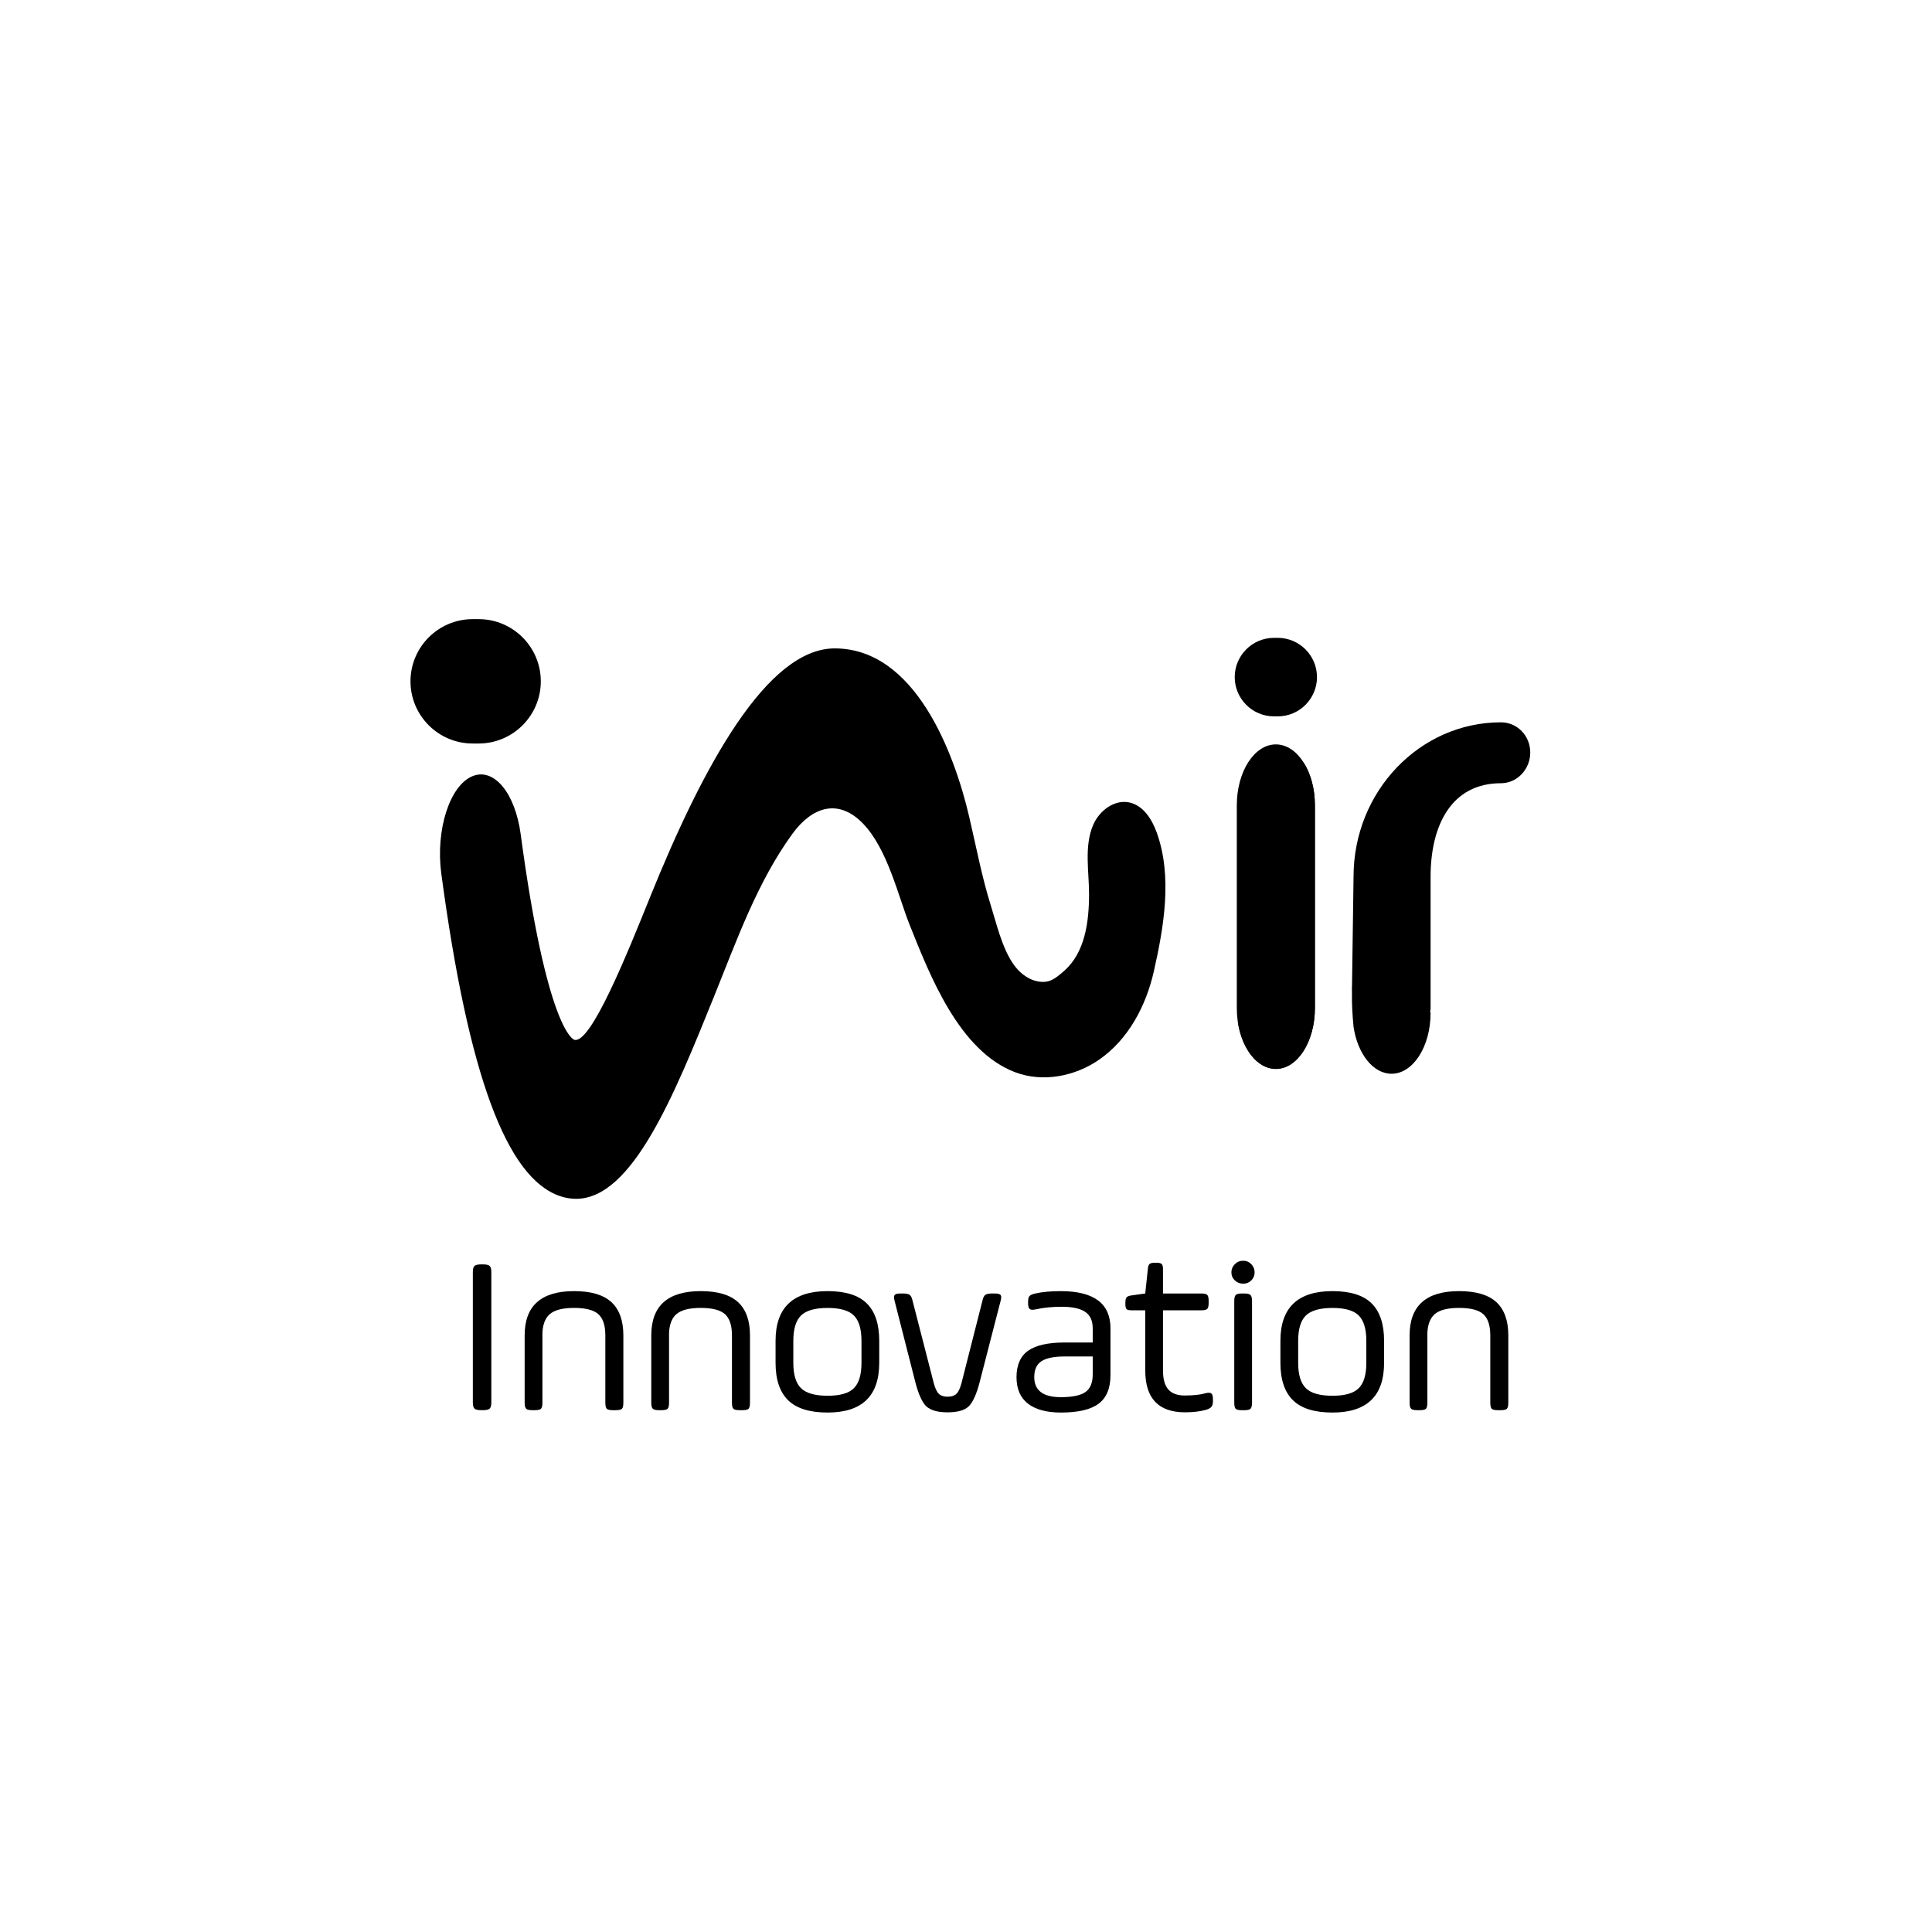
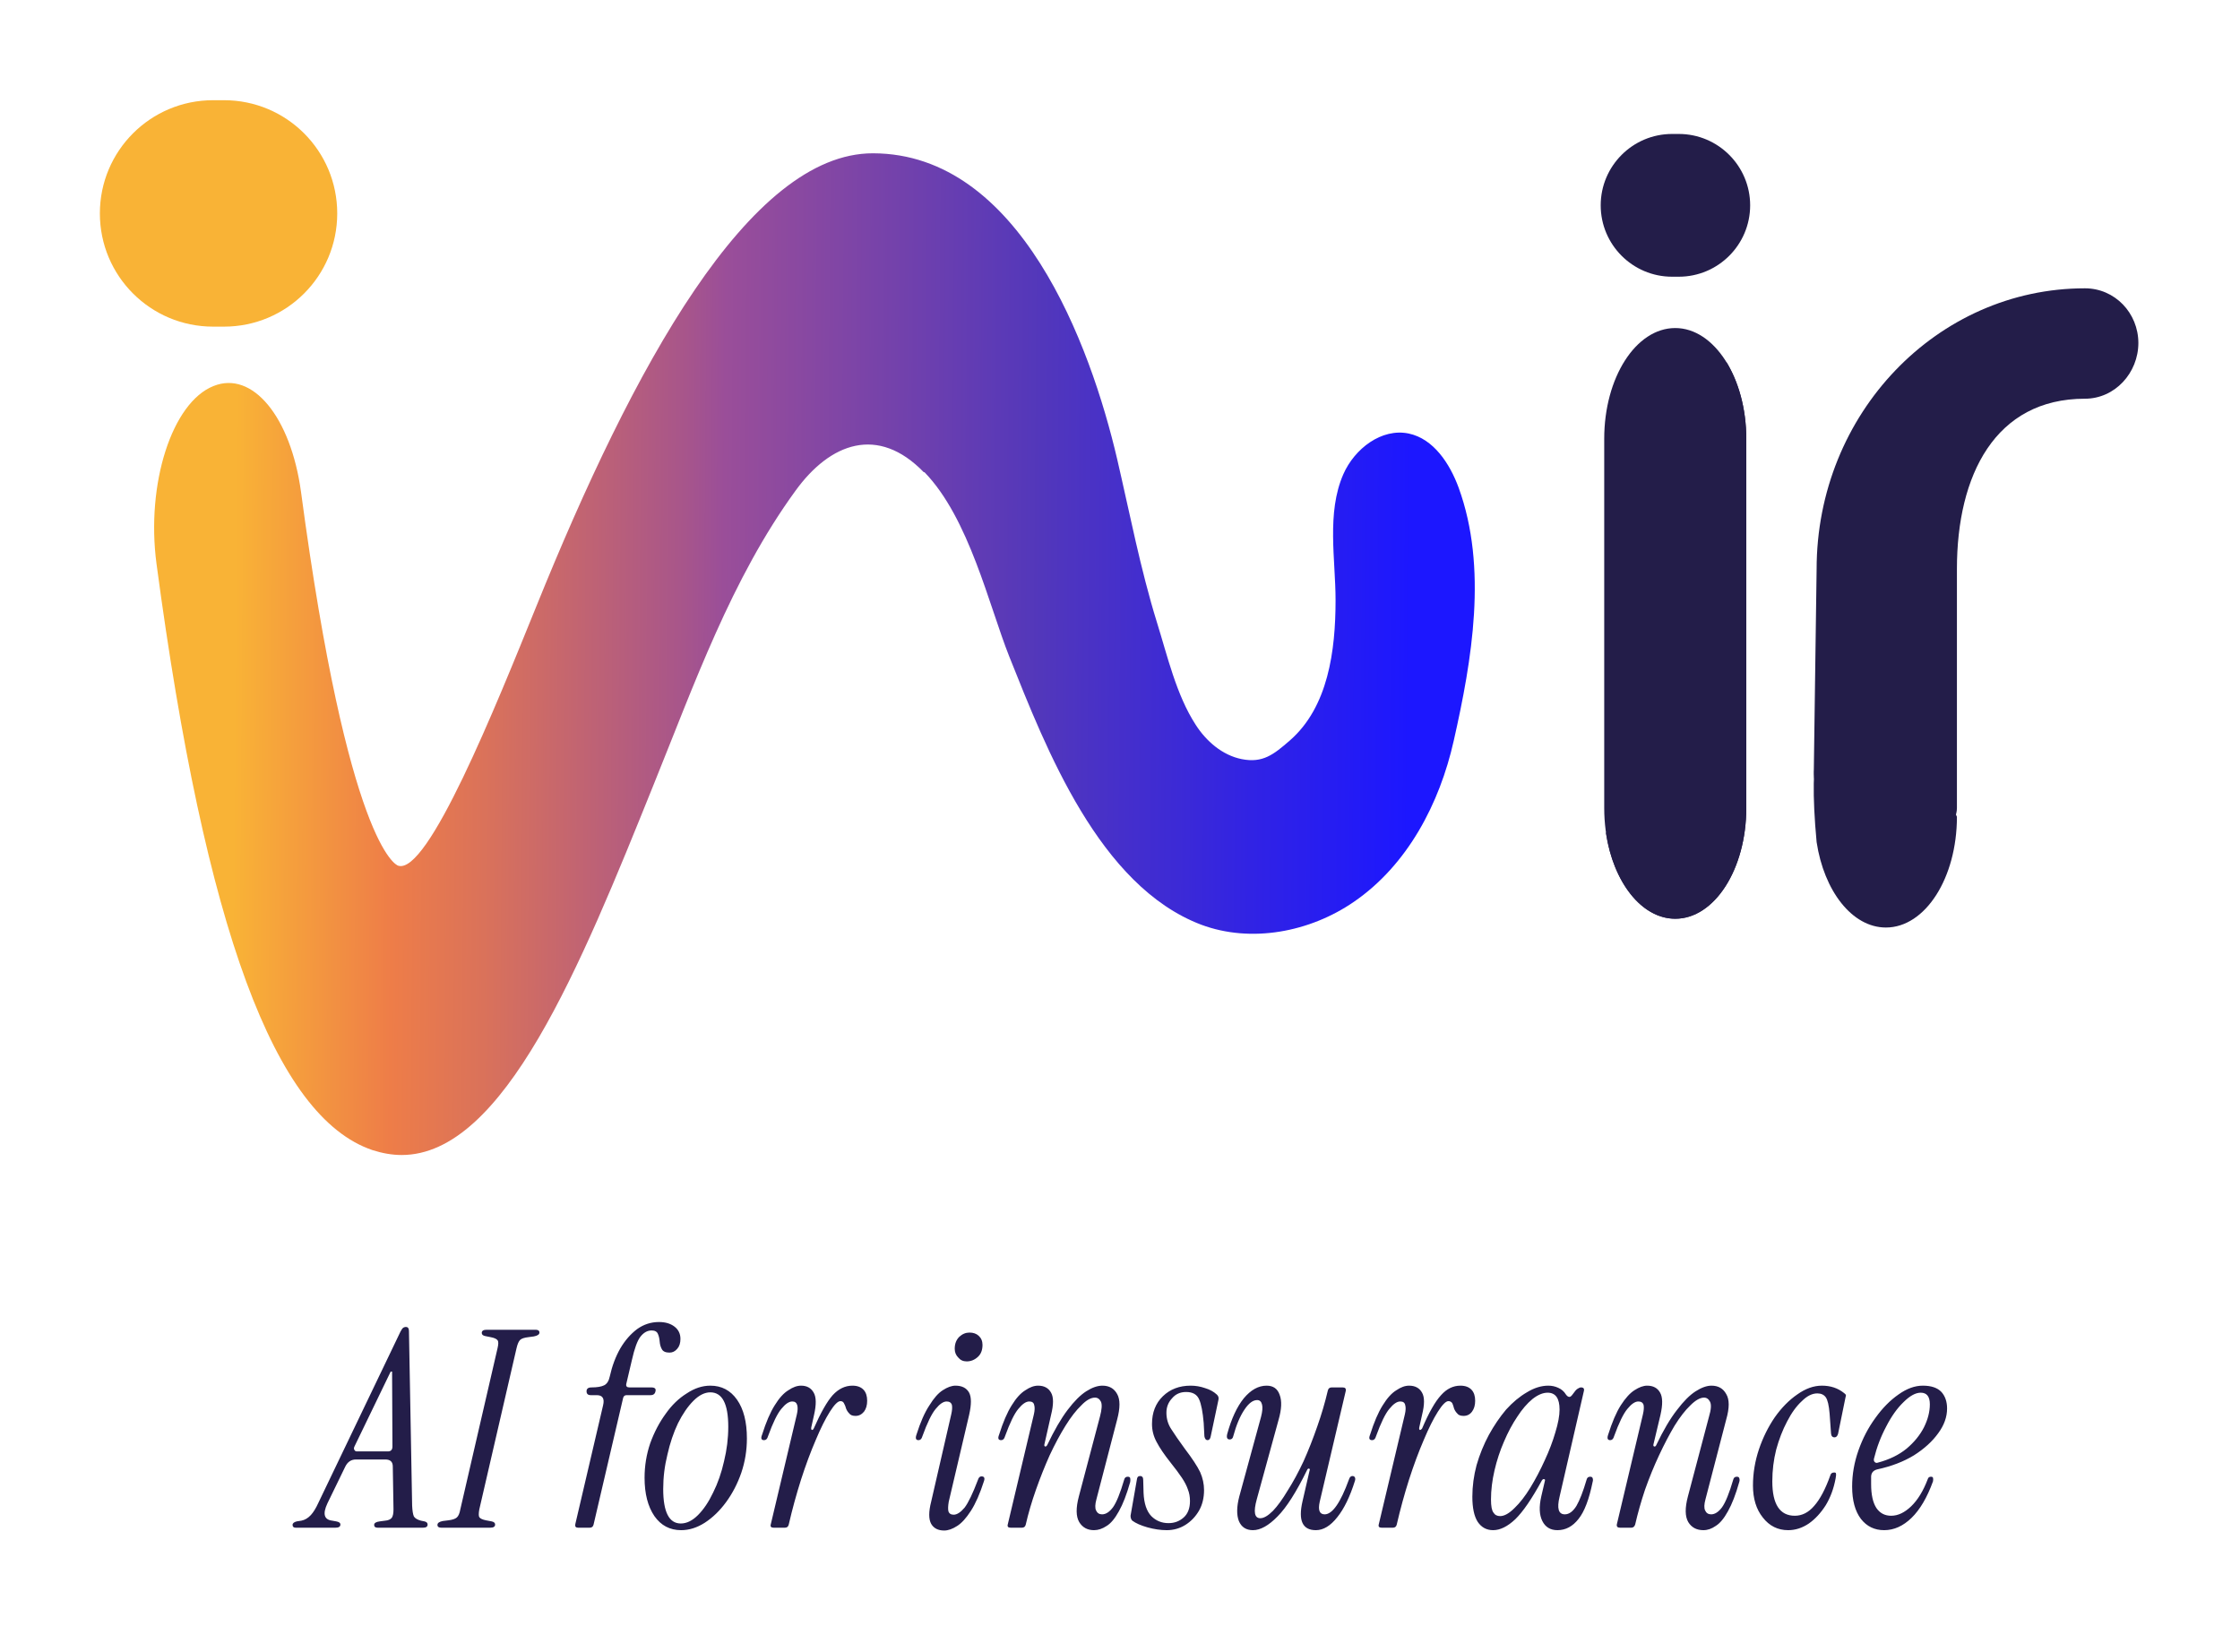
- <svg xmlns="http://www.w3.org/2000/svg" id="Camada_1" data-name="Camada 1" viewBox="0 0 1000 1000">
+ <svg xmlns="http://www.w3.org/2000/svg" role="img" aria-labelledby="wl-t" viewBox="184 292 637 469.6">
  <defs>
-     <linearGradient id="Gradiente_sem_nome_22" data-name="Gradiente sem nome 22" x1="622.65" y1="480" x2="247.04" y2="477.17" gradientUnits="userSpaceOnUse">
+     <style>
+       .cls-1 {
+         fill: url(#wl-22);
+       }
+ 
+       .cls-2 {
+         fill: url(#wl-4);
+       }
+ 
+       .cls-3 {
+         fill: #231d49;
+       }
+     </style>
+     <linearGradient id="wl-22" x1="622.6" y1="480" x2="247" y2="477.2" gradientUnits="userSpaceOnUse">
      <stop offset=".1" stop-color="#1c17ff" />
      <stop offset=".22" stop-color="#3123e4" />
      <stop offset=".38" stop-color="#5237bb" />
      <stop offset=".62" stop-color="#9a4e99" />
      <stop offset=".65" stop-color="#a7558b" />
      <stop offset=".8" stop-color="#da725a" />
      <stop offset=".87" stop-color="#ee7d48" />
      <stop offset=".99" stop-color="#f9b336" />
    </linearGradient>
-     <linearGradient id="Gradiente_sem_nome_4" data-name="Gradiente sem nome 4" x1="-115.43" y1="352.65" x2="-47.97" y2="352.65" gradientUnits="userSpaceOnUse">
-       <stop offset="0" stop-color="#ffffff" />
-       <stop offset=".13" stop-color="#27ace3" />
+     <linearGradient id="wl-4" x1="-115.4" y1="352.6" x2="-48" y2="352.6" gradientUnits="userSpaceOnUse">
+       <stop offset="0" stop-color="#231d49" />
+       <stop offset="0" stop-color="#232855" />
+       <stop offset=".02" stop-color="#244b7a" />
+       <stop offset=".04" stop-color="#25699b" />
+       <stop offset=".06" stop-color="#2581b5" />
+       <stop offset=".08" stop-color="#2694c9" />
+       <stop offset=".1" stop-color="#26a1d8" />
+       <stop offset=".13" stop-color="#26a9e0" />
+       <stop offset=".18" stop-color="#27ace3" />
      <stop offset=".51" stop-color="#714895" />
+       <stop offset=".64" stop-color="#a44f98" />
+       <stop offset=".71" stop-color="#a44f98" />
      <stop offset=".82" stop-color="#ee7d48" />
      <stop offset=".99" stop-color="#f9b336" />
    </linearGradient>
  </defs>
-   <path class="cls-1" d="M446.71,426.28c-13.01-13.41-26.58-8.4-36.55,5.29-18.16,24.96-28.82,55.1-40.29,83.51-20.95,51.9-42.57,105.43-71.73,105.43-2.69,0-5.45-.45-8.28-1.41-27.69-9.38-47.45-62.71-61.44-166.85-3.05-22.7,4.36-45.76,16.22-50.54,11.11-4.47,22.02,8.82,24.87,30.1,13.42,100.29,27.02,106.12,27.65,106.34,8.45,2.94,27.71-45.06,39.26-73.68,27.46-68.04,60.64-128.98,95.76-128.86,41.67.15,61.79,54.36,69.44,87.02,3.63,15.5,6.56,31.2,11.33,46.41,3.01,9.61,5.47,20.56,10.97,29.11,3.04,4.72,7.62,8.72,13.13,9.79,6,1.17,9.06-1.33,13.67-5.34,10.9-9.48,12.98-25.48,12.97-39.93,0-11.64-2.62-24.75,2.17-35.77,3.16-7.27,10.9-13.2,18.65-11.56,7.13,1.5,11.66,8.55,14.15,15.4,8.28,22.8,3.77,48.98-1.42,71.97-4.02,17.8-13.1,35.26-28.41,45.83-12.52,8.64-29.16,11.84-43.39,6.45-28.98-10.97-44.12-50.05-54.63-76.34-5.83-14.59-11.41-39.27-24.12-52.37Z" />
-   <path class="cls-3" d="M720.86,480.69c-5.35,30.47-25.4-4.08-20.27,50.81,2.09,13.91,10.1,24.27,19.67,24.27h0c11.16,0,20.21-14.1,20.21-31.49" />
+   <path class="cls-1" d="M446.7,426.3c-13-13.4-26.6-8.4-36.5,5.3-18.2,25-28.8,55.1-40.3,83.5-20.9,51.9-42.6,105.4-71.7,105.4-2.7,0-5.5-0.5-8.3-1.4-27.7-9.4-47.5-62.7-61.4-166.8-3-22.7,4.4-45.8,16.2-50.5,11.1-4.5,22,8.8,24.9,30.1,13.4,100.3,27,106.1,27.6,106.3,8.4,2.9,27.7-45.1,39.3-73.7,27.5-68,60.6-129,95.8-128.9,41.70.1,61.8,54.4,69.4,87,3.6,15.5,6.6,31.2,11.3,46.4,3,9.6,5.5,20.6,11,29.1,3,4.7,7.6,8.7,13.1,9.8,6,1.2,9.1-1.3,13.7-5.3,10.9-9.5,13-25.5,13-39.9,0-11.6-2.6-24.8,2.2-35.8,3.2-7.3,10.9-13.2,18.6-11.6,7.1,1.5,11.7,8.6,14.2,15.4,8.3,22.8,3.8,49-1.4,72-4,17.8-13.1,35.3-28.4,45.8-12.5,8.6-29.2,11.8-43.4,6.5-29-11-44.1-50-54.6-76.3-5.8-14.6-11.4-39.3-24.1-52.4Z" />
+   <path class="cls-3" d="M720.9,480.7c-5.3,30.5-25.4-4.1-20.3,50.8,2.1,13.9,10.1,24.3,19.7,24.3h0c11.2,0,20.2-14.1,20.2-31.5" />
  <g>
-     <path class="cls-3" d="M660.38,385.3c-11.16,0-20.21,14.1-20.21,31.5v104.98c0,17.39,9.05,31.49,20.21,31.49s20.21-14.1,20.21-31.49v-104.98c0-17.39-9.05-31.5-20.21-31.5Z" />
-     <path class="cls-3" d="M640.71,529c2.09,13.91,10.1,24.27,19.67,24.27h0c11.16,0,20.21-14.1,20.21-31.49v-104.98c0-8.49-2.16-16.19-5.67-21.86.81,17.99-.37,36.22-3.42,53.62-5.35,30.47-16.32,58.3-30.79,80.44Z" />
+     <path class="cls-3" d="M660.4,385.3c-11.2,0-20.2,14.1-20.2,31.5v105c0,17.4,9.1,31.5,20.2,31.5s20.2-14.1,20.2-31.5v-105c0-17.4-9.1-31.5-20.2-31.5Z" />
+     <path class="cls-3" d="M640.7,529c2.1,13.9,10.1,24.3,19.7,24.3h0c11.2,0,20.2-14.1,20.2-31.5v-105c0-8.5-2.2-16.2-5.7-21.90.8,18-0.4,36.2-3.4,53.6-5.3,30.5-16.3,58.3-30.8,80.4Z" />
  </g>
-   <path class="cls-3" d="M792.06,389.48c0,8.6-6.69,15.92-15.19,15.92-25.53,0-36.4,21.66-36.4,48.41v67.97c0,8.6-16.47,11.97-24.68,11.97s-16-13.82-16-22.42l.8-57.52c0-44.27,34.34-79.94,76.28-79.94,8.51,0,15.19,7.01,15.19,15.61Z" />
-   <path class="cls-3" d="M661.35,330.15h-1.94c-11.21,0-20.32,9.12-20.32,20.32s9.12,20.32,20.32,20.32h1.94c11.21,0,20.32-9.12,20.32-20.32s-9.12-20.32-20.32-20.32Z" />
-   <g>
-     <path class="cls-3" d="M244.74,725.96v-67.57c0-1.55.29-2.59.86-3.13.57-.54,1.67-.81,3.31-.81h1.23c1.63,0,2.74.27,3.31.81.57.54.86,1.59.86,3.13v67.57c0,1.55-.29,2.59-.86,3.13s-1.67.81-3.31.81h-1.23c-1.63,0-2.74-.27-3.31-.81-.57-.54-.86-1.59-.86-3.13Z" />
-     <path class="cls-3" d="M280.76,691.19v34.79c0,1.63-.24,2.7-.74,3.19s-1.55.74-3.19.74h-1.35c-1.55,0-2.59-.24-3.12-.74-.53-.49-.8-1.55-.8-3.19v-34.79c0-15.27,8.53-22.91,25.6-22.91,8.74,0,15.17,1.9,19.3,5.7,4.12,3.8,6.19,9.54,6.19,17.21v34.79c0,1.63-.24,2.7-.74,3.19-.49.49-1.55.74-3.19.74h-1.47c-1.63,0-2.7-.24-3.19-.74s-.74-1.55-.74-3.19v-34.79c0-5.15-1.2-8.8-3.61-10.97-2.41-2.16-6.6-3.25-12.56-3.25s-10.19,1.1-12.68,3.31c-2.49,2.21-3.74,5.84-3.74,10.9Z" />
-     <path class="cls-3" d="M346.3,691.19v34.79c0,1.63-.25,2.7-.74,3.19s-1.55.74-3.19.74h-1.35c-1.55,0-2.59-.24-3.12-.74-.53-.49-.8-1.55-.8-3.19v-34.79c0-15.27,8.53-22.91,25.6-22.91,8.74,0,15.17,1.9,19.3,5.7,4.12,3.8,6.19,9.54,6.19,17.21v34.79c0,1.63-.24,2.7-.74,3.19-.49.49-1.55.74-3.19.74h-1.47c-1.63,0-2.7-.24-3.19-.74s-.74-1.55-.74-3.19v-34.79c0-5.15-1.21-8.8-3.61-10.97-2.41-2.16-6.6-3.25-12.56-3.25s-10.19,1.1-12.68,3.31c-2.49,2.21-3.74,5.84-3.74,10.9Z" />
-     <path class="cls-3" d="M428.38,731.13c-9.31,0-16.13-2.12-20.46-6.37-4.33-4.25-6.49-10.7-6.49-19.36v-11.39c0-17.15,8.98-25.73,26.95-25.73,9.23,0,15.99,2.13,20.28,6.37,4.29,4.25,6.43,10.7,6.43,19.36v11.39c0,17.15-8.9,25.73-26.71,25.73ZM445.9,705.41v-11.39c0-6.13-1.31-10.49-3.92-13.11-2.61-2.61-7.15-3.92-13.6-3.92s-11.13,1.31-13.78,3.92c-2.65,2.61-3.98,6.98-3.98,13.11v11.39c0,6.13,1.33,10.5,3.98,13.11,2.65,2.61,7.25,3.92,13.78,3.92s10.98-1.31,13.6-3.92c2.61-2.61,3.92-6.98,3.92-13.11Z" />
-     <path class="cls-3" d="M472.36,673.31l11.03,42.88c.73,2.61,1.61,4.39,2.63,5.33,1.02.94,2.51,1.41,4.47,1.41s3.45-.47,4.47-1.41c1.02-.94,1.9-2.71,2.63-5.33l10.9-42.88c.33-1.55.82-2.57,1.47-3.06.65-.49,1.8-.74,3.43-.74h1.59c1.55,0,2.53.27,2.94.8.41.53.41,1.53,0,3l-10.9,42.27c-1.55,5.96-3.39,10.05-5.51,12.25-2.12,2.12-5.8,3.19-11.03,3.19s-8.78-1.06-11.15-3.19c-2.13-2.21-3.96-6.29-5.51-12.25l-10.78-42.27c-.41-1.47-.41-2.47,0-3,.41-.53,1.39-.8,2.94-.8h1.47c1.63,0,2.77.25,3.43.74.65.49,1.14,1.51,1.47,3.06Z" />
-     <path class="cls-3" d="M574.78,687.52v24.26c0,6.78-2.04,11.7-6.13,14.76-4.08,3.06-10.58,4.59-19.48,4.59-7.43,0-13.13-1.53-17.09-4.59-3.96-3.06-5.94-7.66-5.94-13.78s2.02-10.84,6.06-13.66c4.04-2.82,10.35-4.23,18.93-4.23h14.46v-7.35c0-3.92-1.31-6.76-3.92-8.51-2.61-1.76-6.66-2.63-12.13-2.63-4.98,0-9.48.45-13.48,1.35-1.47.33-2.49.27-3.06-.18-.57-.45-.86-1.41-.86-2.88v-.98c0-1.39.25-2.35.74-2.88.49-.53,1.47-.96,2.94-1.29,3.59-.82,8-1.23,13.23-1.23,17.15,0,25.73,6.41,25.73,19.23ZM565.59,711.41v-9.31h-14.33c-5.64,0-9.7.82-12.19,2.45-2.49,1.63-3.74,4.37-3.74,8.21,0,6.94,4.57,10.41,13.72,10.41,5.96,0,10.21-.88,12.74-2.63,2.53-1.76,3.8-4.8,3.8-9.13Z" />
-     <path class="cls-3" d="M582.49,674.9v-.61c0-1.39.22-2.33.67-2.82.45-.49,1.33-.82,2.63-.98l6.98-.98,1.35-12.62c.08-1.31.37-2.18.86-2.63.49-.45,1.43-.67,2.82-.67h.86c1.3,0,2.18.23,2.63.67.45.45.67,1.33.67,2.63v12.62h19.85c1.55,0,2.57.25,3.06.74.49.49.73,1.51.73,3.06v1.1c0,1.55-.24,2.57-.73,3.06-.49.49-1.51.74-3.06.74h-19.85v31.12c0,4.49.92,7.78,2.76,9.86,1.84,2.08,4.67,3.12,8.52,3.12,4.57,0,8.21-.41,10.9-1.22,1.39-.33,2.35-.26,2.88.18.53.45.8,1.45.8,3v1.1c0,1.22-.27,2.16-.8,2.82-.53.65-1.53,1.18-3,1.59-3.02.82-6.58,1.23-10.66,1.23-13.72,0-20.58-7.23-20.58-21.68v-31.12h-6.98c-1.39,0-2.29-.2-2.7-.61-.41-.41-.61-1.31-.61-2.7Z" />
-     <path class="cls-3" d="M643.5,652.55c1.63,0,3.02.59,4.17,1.78,1.14,1.19,1.72,2.59,1.72,4.23s-.57,3.02-1.72,4.17c-1.14,1.14-2.53,1.71-4.17,1.71-1.71,0-3.17-.57-4.35-1.71-1.19-1.14-1.78-2.53-1.78-4.17s.59-3.04,1.78-4.23c1.18-1.18,2.63-1.78,4.35-1.78ZM638.85,725.99v-52.56c0-1.55.24-2.59.74-3.12.49-.53,1.55-.8,3.19-.8h1.35c1.55,0,2.59.27,3.12.8.53.53.8,1.57.8,3.12v52.56c0,1.63-.27,2.7-.8,3.19-.53.49-1.57.74-3.12.74h-1.35c-1.63,0-2.7-.24-3.19-.74-.49-.49-.74-1.55-.74-3.19Z" />
-     <path class="cls-3" d="M689.69,731.13c-9.31,0-16.13-2.12-20.46-6.37-4.33-4.25-6.49-10.7-6.49-19.36v-11.39c0-17.15,8.98-25.73,26.95-25.73,9.23,0,15.99,2.13,20.28,6.37,4.29,4.25,6.43,10.7,6.43,19.36v11.39c0,17.15-8.9,25.73-26.71,25.73ZM707.21,705.41v-11.39c0-6.13-1.31-10.49-3.92-13.11-2.61-2.61-7.15-3.92-13.6-3.92s-11.13,1.31-13.78,3.92c-2.65,2.61-3.98,6.98-3.98,13.11v11.39c0,6.13,1.33,10.5,3.98,13.11,2.65,2.61,7.25,3.92,13.78,3.92s10.98-1.31,13.6-3.92c2.61-2.61,3.92-6.98,3.92-13.11Z" />
-     <path class="cls-3" d="M738.81,691.19v34.79c0,1.63-.25,2.7-.74,3.19s-1.55.74-3.19.74h-1.35c-1.55,0-2.59-.24-3.12-.74-.53-.49-.8-1.55-.8-3.19v-34.79c0-15.27,8.53-22.91,25.6-22.91,8.74,0,15.17,1.9,19.3,5.7,4.12,3.8,6.19,9.54,6.19,17.21v34.79c0,1.63-.24,2.7-.74,3.19-.49.49-1.55.74-3.19.74h-1.47c-1.63,0-2.7-.24-3.19-.74s-.74-1.55-.74-3.19v-34.79c0-5.15-1.21-8.8-3.61-10.97-2.41-2.16-6.6-3.25-12.56-3.25s-10.19,1.1-12.68,3.31c-2.49,2.21-3.74,5.84-3.74,10.9Z" />
-   </g>
-   <path class="cls-2" d="M247.73,320.46h-3.07c-17.75,0-32.19,14.44-32.19,32.19s14.44,32.19,32.19,32.19h3.07c17.75,0,32.19-14.44,32.19-32.19s-14.44-32.19-32.19-32.19Z" />
+   <path class="cls-3" d="M792.1,389.5c0,8.6-6.7,15.9-15.2,15.9-25.5,0-36.4,21.7-36.4,48.4v68c0,8.6-16.5,12-24.7,12s-16-13.8-16-22.4l0.8-57.5c0-44.3,34.3-79.9,76.3-79.9,8.5,0,15.2,7,15.2,15.6Z" />
+   <path class="cls-3" d="M661.4,330.1h-1.9c-11.2,0-20.3,9.1-20.3,20.3s9.1,20.3,20.3,20.3h1.9c11.2,0,20.3-9.1,20.3-20.3s-9.1-20.3-20.3-20.3Z" />
+   <path class="cls-2" d="M247.7,320.5h-3.1c-17.8,0-32.2,14.4-32.2,32.2s14.4,32.2,32.2,32.2h3.1c17.8,0,32.2-14.4,32.2-32.2s-14.4-32.2-32.2-32.2Z" />
+   <path fill="#231d49" d="M268.1 726.5Q267.2 726.5 267.2 725.7Q267.2 725 268.4 724.7L269.7 724.5Q271.2 724.2 272.4 722.9Q273.5 721.7 274.5 719.5L297.9 670.7Q298.3 669.9 298.7 669.6Q299.1 669.4 299.4 669.4Q299.8 669.4 300 669.6Q300.3 669.9 300.3 670.7L301.2 720.2Q301.3 722.4 301.7 723.3Q302.2 724.1 303.7 724.5L304.7 724.7Q305.6 724.9 305.6 725.6Q305.6 726.5 304.3 726.5H291.4Q290.4 726.5 290.4 725.7Q290.4 724.9 292 724.7L293.5 724.5Q294.8 724.4 295.4 723.7Q295.9 723 295.9 721.3L295.7 709.1Q295.7 707.1 293.6 707.1H285.2Q283.2 707.1 282.2 709.1L277.1 719.6Q275 724.1 278.5 724.5L279.6 724.7Q280.8 724.9 280.8 725.6Q280.8 726.5 279.4 726.5ZM285.5 704.8H294.3Q295.6 704.8 295.6 703.4L295.5 682.1H295.1L284.8 703.4Q284.5 704 284.8 704.4Q285 704.8 285.5 704.8ZM309.5 726.5Q308.4 726.5 308.4 725.7Q308.4 724.9 309.9 724.6L311.5 724.4Q313.2 724.2 313.9 723.6Q314.6 723 314.9 721.3L325.5 675.4Q325.9 673.7 325.5 673.2Q325.1 672.6 323.5 672.3L322 672Q321 671.8 321 671.1Q321 670.2 322.4 670.2H336.3Q337.4 670.2 337.4 671Q337.4 671.8 335.8 672.1L334.3 672.3Q332.5 672.5 331.9 673.1Q331.3 673.7 330.9 675.4L320.3 721.3Q320 723 320.3 723.5Q320.7 724.1 322.2 724.4L323.8 724.7Q324.8 724.9 324.8 725.6Q324.8 726.5 323.4 726.5ZM348.4 726.5Q347.4 726.5 347.6 725.5L355.5 691.7Q356.2 688.8 353.7 688.8H352Q350.8 688.8 350.8 687.7Q350.8 686.6 352.2 686.6Q354.6 686.6 355.8 686Q357 685.4 357.4 683.5Q358.4 679 360.4 675.5Q362.4 672.1 365.2 670Q368 668 371.4 668Q374.1 668 375.8 669.3Q377.5 670.6 377.5 672.8Q377.5 674.6 376.6 675.6Q375.7 676.7 374.4 676.7Q372.7 676.7 372.2 675.7Q371.7 674.8 371.6 673.6Q371.5 672.3 371.1 671.4Q370.7 670.4 369.3 670.4Q367.5 670.4 366.1 672.2Q364.8 673.9 363.7 678.8L362.1 685.6Q361.9 686.6 363 686.6H369.2Q370.7 686.6 370.4 687.7Q370.2 688.8 369 688.8H362.2Q361.4 688.8 361.2 689.6L352.8 725.6Q352.6 726.5 351.7 726.5ZM377.7 727.2Q372.9 727.2 370.1 723.2Q367.3 719.1 367.3 712.3Q367.3 707.2 368.9 702.5Q370.6 697.8 373.3 694.1Q375.9 690.4 379.3 688.3Q382.6 686.1 386 686.1Q390.8 686.1 393.6 690.1Q396.4 694.1 396.4 701.1Q396.4 706.2 394.8 710.9Q393.2 715.5 390.5 719.2Q387.8 722.9 384.4 725.1Q381.1 727.2 377.7 727.2ZM377.6 725.3Q380.1 725.3 382.5 722.9Q384.9 720.5 386.8 716.5Q388.8 712.5 389.9 707.6Q391.1 702.7 391.1 697.8Q391.1 688 386 688Q383.6 688 381.2 690.4Q378.8 692.8 376.8 696.8Q374.9 700.8 373.8 705.7Q372.6 710.5 372.6 715.5Q372.6 725.3 377.6 725.3ZM404 726.5Q402.9 726.5 403.2 725.5L410.6 694.3Q411 692.6 410.7 691.6Q410.4 690.6 409.3 690.6Q407.9 690.6 406.2 692.7Q404.5 694.7 402.4 700.5Q402.1 701.6 401.3 701.6Q400.1 701.6 400.7 700.1Q402.4 694.7 404.3 691.7Q406.2 688.6 408.2 687.4Q410.1 686.1 411.8 686.1Q414.3 686.1 415.4 688.1Q416.5 690 415.5 694.4L414.7 698Q414.6 698.6 414.9 698.7Q415.2 698.7 415.4 698.3Q418.4 691.5 420.8 688.8Q423.3 686.1 426.4 686.1Q428.5 686.1 429.6 687.3Q430.6 688.4 430.6 690.4Q430.6 692.3 429.7 693.5Q428.7 694.7 427.3 694.7Q426 694.7 425.5 694Q424.9 693.4 424.6 692.6Q424.4 691.8 424 691.1Q423.7 690.5 423 690.5Q421.9 690.5 420 693.5Q418.1 696.5 416 701.5Q413.8 706.6 411.8 712.8Q409.8 719.1 408.3 725.6Q408.1 726.5 407.2 726.5ZM458.9 679.2Q457.4 679.2 456.5 678.1Q455.5 677.1 455.5 675.6Q455.5 673.5 456.8 672.2Q458.1 671 459.7 671Q461.3 671 462.3 671.9Q463.4 672.9 463.4 674.5Q463.4 676.7 462.1 677.9Q460.7 679.2 458.9 679.2ZM452.5 727.3Q449.9 727.3 448.8 725.4Q447.7 723.4 448.8 719.1L454.5 694.3Q454.9 692.6 454.7 691.6Q454.4 690.6 453.2 690.6Q451.8 690.6 450.1 692.7Q448.4 694.7 446.3 700.5Q446 701.6 445.2 701.6Q444.1 701.6 444.6 700.1Q446.3 694.7 448.3 691.7Q450.2 688.6 452.1 687.4Q454.1 686.1 455.7 686.1Q458.5 686.1 459.6 688.1Q460.6 690 459.6 694.4L453.8 719.1Q453.5 720.9 453.7 721.8Q454 722.8 455.2 722.8Q456.6 722.8 458.3 720.8Q459.9 718.7 462.1 712.9Q462.4 711.9 463.1 711.9Q464.3 711.9 463.8 713.3Q462.1 718.6 460.1 721.7Q458.1 724.8 456.2 726Q454.2 727.3 452.5 727.3ZM470.6 725.5 478 694.3Q478.4 692.6 478.1 691.6Q477.9 690.6 476.7 690.6Q475.3 690.6 473.6 692.7Q471.9 694.7 469.8 700.5Q469.5 701.6 468.7 701.6Q467.5 701.6 468.1 700.1Q469.8 694.7 471.7 691.7Q473.6 688.6 475.6 687.4Q477.5 686.1 479.2 686.1Q481.8 686.1 482.9 688.1Q484 690 482.9 694.4L481 702.8Q480.9 703.3 481.2 703.4Q481.5 703.5 481.8 703Q484.8 696.7 487.6 693Q490.4 689.3 492.9 687.7Q495.4 686.1 497.5 686.1Q500.4 686.1 501.7 688.5Q503 690.8 501.7 695.7L495.8 718.4Q495.2 720.6 495.7 721.6Q496.2 722.7 497.4 722.7Q499 722.7 500.5 720.7Q502 718.6 503.7 712.8Q503.9 712 504.7 712Q505.3 712 505.4 712.4Q505.5 712.9 505.4 713.5Q503.9 718.8 502.2 721.8Q500.5 724.9 498.7 726Q496.9 727.2 495.1 727.2Q492.3 727.2 490.9 724.9Q489.5 722.5 490.8 717.6L496.8 694.9Q497.6 691.9 497.1 690.7Q496.5 689.5 495.4 689.5Q493.6 689.5 491.5 691.7Q489.3 693.8 487 697.5Q484.7 701.2 482.5 705.9Q480.4 710.6 478.6 715.7Q476.8 720.8 475.7 725.6Q475.5 726.5 474.6 726.5H471.4Q470.3 726.5 470.6 725.5ZM515.8 727.2Q513.2 727.2 510.3 726.4Q507.5 725.6 506 724.5Q505.5 724 505.5 723.1L507.3 712.8Q507.4 711.8 508.2 711.8Q509.1 711.8 509.1 712.9L509.2 716.6Q509.4 721.1 511.4 723.2Q513.4 725.2 516.3 725.2Q518.8 725.2 520.6 723.6Q522.4 722 522.4 718.9Q522.4 717.1 521.8 715.6Q521.3 714.1 520.1 712.3Q518.9 710.5 516.9 708Q514.2 704.6 512.9 702.1Q511.6 699.7 511.6 697Q511.6 692.1 514.7 689.1Q517.8 686.1 522.6 686.1Q524.7 686.1 526.7 686.8Q528.7 687.4 530 688.6Q530.7 689.2 530.5 690.1L528.3 700.5Q528.1 701.6 527.4 701.6Q526.7 701.6 526.5 700.5L526.3 696.7Q525.9 692 525 690Q524.1 687.9 521.3 687.9Q518.8 687.9 517.3 689.7Q515.7 691.4 515.7 693.8Q515.7 696.4 517.1 698.5Q518.5 700.7 520.9 704Q524.1 708.2 525.3 710.7Q526.4 713.2 526.4 715.8Q526.4 719.1 525 721.6Q523.5 724.2 521.1 725.7Q518.7 727.2 515.8 727.2ZM540.3 727.2Q537.4 727.2 536.3 724.6Q535.3 722 536.4 717.7L542.6 695Q543.2 692.7 542.9 691.5Q542.6 690.2 541.5 690.2Q539.7 690.2 537.9 692.9Q536 695.7 534.7 700.5Q534.5 701.4 533.7 701.4Q532.6 701.4 533 699.8Q534.8 693.3 537.7 689.7Q540.7 686.1 544.2 686.1Q547 686.1 547.9 688.7Q548.9 691.3 547.6 695.8L541.4 718.4Q539.9 723.8 542.4 723.8Q543.9 723.8 546 721.7Q548 719.6 550.2 715.9Q552.5 712.3 554.7 707.6Q556.8 702.9 558.6 697.7Q560.4 692.6 561.6 687.5Q561.8 686.6 562.7 686.6H565.8Q566.9 686.6 566.7 687.6L559.3 719.1Q558.5 722.7 560.7 722.7Q564 722.7 567.6 712.8Q567.9 711.8 568.6 711.8Q569.1 711.8 569.3 712.2Q569.5 712.6 569.3 713.2Q567.2 719.9 564.3 723.5Q561.4 727.2 558.2 727.2Q552.5 727.2 554.4 719L556.4 710.3Q556.6 709.8 556.3 709.7Q555.9 709.6 555.7 710.1Q551.1 719.5 547.3 723.3Q543.5 727.2 540.3 727.2ZM576.9 726.5Q575.8 726.5 576.1 725.5L583.5 694.3Q583.9 692.6 583.6 691.6Q583.4 690.6 582.2 690.6Q580.8 690.6 579.1 692.7Q577.4 694.7 575.3 700.5Q575 701.6 574.2 701.6Q573 701.6 573.6 700.1Q575.3 694.7 577.2 691.7Q579.1 688.6 581.1 687.4Q583 686.1 584.7 686.1Q587.3 686.1 588.4 688.1Q589.5 690 588.4 694.4L587.6 698Q587.5 698.6 587.8 698.7Q588.1 698.7 588.4 698.3Q591.3 691.5 593.8 688.8Q596.2 686.1 599.3 686.1Q601.4 686.1 602.5 687.3Q603.5 688.4 603.5 690.4Q603.5 692.3 602.6 693.5Q601.7 694.7 600.2 694.7Q598.9 694.7 598.4 694Q597.8 693.4 597.5 692.6Q597.3 691.8 597 691.1Q596.6 690.5 595.9 690.5Q594.8 690.5 592.9 693.5Q591 696.5 588.9 701.5Q586.7 706.6 584.7 712.8Q582.7 719.1 581.2 725.6Q581 726.5 580.1 726.5ZM608.6 727.2Q605.8 727.2 604.2 724.8Q602.7 722.4 602.7 717.7Q602.7 713.2 603.9 708.7Q605.2 704.2 607.4 700.1Q609.6 696.1 612.3 692.9Q615.1 689.8 618.2 688Q621.3 686.1 624.3 686.1Q625.8 686.1 627.1 686.7Q628.5 687.3 629.3 688.6Q629.8 689.3 630.3 689.3Q630.7 689.3 631.2 688.6Q632.1 687.3 632.6 687Q633.2 686.6 633.6 686.6Q634.7 686.6 634.4 687.7L627.5 717.7Q626.3 722.7 629 722.7Q630.8 722.7 632.3 720.3Q633.7 717.9 635.2 712.8Q635.4 712 636.2 712Q636.8 712 636.9 712.4Q637.1 712.9 636.9 713.5Q635.4 720.9 632.9 724Q630.4 727.2 626.9 727.2Q623.9 727.2 622.6 724.6Q621.3 722 622.3 717.6L623.3 713.3Q623.5 712.7 623.1 712.7Q622.8 712.6 622.5 713Q618.2 720.9 614.9 724.1Q611.6 727.2 608.6 727.2ZM610.6 723.2Q612.4 723.2 614.7 720.9Q617 718.7 619.2 715.1Q621.4 711.5 623.3 707.3Q625.2 703.2 626.3 699.4Q627.5 695.5 627.5 692.9Q627.5 688.1 624.1 688.1Q622.1 688.1 619.8 689.9Q617.5 691.8 615.5 694.9Q613.4 698 611.7 702Q610 705.9 609 710.2Q608 714.5 608 718.5Q608 721.3 608.7 722.2Q609.3 723.2 610.6 723.2ZM643.8 725.5 651.2 694.3Q651.6 692.6 651.4 691.6Q651.1 690.6 649.9 690.6Q648.5 690.6 646.8 692.7Q645.1 694.7 643 700.5Q642.7 701.6 641.9 701.6Q640.8 701.6 641.3 700.1Q643 694.7 644.9 691.7Q646.9 688.6 648.8 687.4Q650.8 686.1 652.4 686.1Q655 686.1 656.1 688.1Q657.2 690 656.2 694.4L654.2 702.8Q654.1 703.3 654.4 703.4Q654.8 703.5 655 703Q658 696.7 660.9 693Q663.7 689.3 666.2 687.7Q668.7 686.1 670.7 686.1Q673.6 686.1 674.9 688.5Q676.3 690.8 674.9 695.7L669 718.4Q668.4 720.6 668.9 721.6Q669.4 722.7 670.6 722.7Q672.2 722.7 673.7 720.7Q675.2 718.6 676.9 712.8Q677.1 712 677.9 712Q678.5 712 678.6 712.4Q678.8 712.9 678.6 713.5Q677.1 718.8 675.4 721.8Q673.7 724.9 671.9 726Q670.2 727.2 668.4 727.2Q665.5 727.2 664.1 724.9Q662.7 722.5 664 717.6L670 694.9Q670.9 691.9 670.3 690.7Q669.7 689.5 668.6 689.5Q666.9 689.5 664.7 691.7Q662.5 693.8 660.2 697.5Q658 701.2 655.8 705.9Q653.6 710.6 651.8 715.7Q650.1 720.8 649 725.6Q648.7 726.5 647.9 726.5H644.7Q643.6 726.5 643.8 725.5ZM692.5 727.2Q688.1 727.2 685.3 723.6Q682.5 720.1 682.5 714.5Q682.5 709.3 684.2 704.2Q685.9 699.2 688.7 695.1Q691.6 691 695.1 688.6Q698.6 686.1 702.1 686.1Q705.8 686.1 708.4 688.2Q708.8 688.5 708.9 688.7Q709 688.9 708.8 689.5L706.7 699.8Q706.4 700.8 705.7 700.8Q704.8 700.8 704.7 699.7L704.3 694.1Q704 690.5 703.2 689.4Q702.4 688.3 700.8 688.3Q698.6 688.3 696.4 690.5Q694.1 692.6 692.2 696.3Q690.3 699.9 689.1 704.3Q688 708.7 688 713.3Q688 723.1 694.4 723.1Q697.5 723.1 699.9 720.3Q702.4 717.5 704.5 711.6Q704.7 710.8 705.6 710.8Q706.1 710.8 706.1 711.1Q706.2 711.5 706 712.5Q705.2 716.8 703.2 720.1Q701.1 723.4 698.4 725.3Q695.6 727.2 692.5 727.2ZM719.8 727.2Q715.7 727.2 713.2 724Q710.7 720.7 710.7 714.8Q710.7 709.6 712.5 704.5Q714.3 699.4 717.3 695.3Q720.3 691.1 723.9 688.6Q727.4 686.1 730.8 686.1Q734.4 686.1 736.1 687.9Q737.7 689.7 737.7 692.6Q737.7 696.2 735.2 699.6Q732.7 703.1 728.3 705.9Q723.9 708.6 717.9 709.9Q716.2 710.3 716.1 711.9Q716.1 712.4 716.1 713Q716.1 713.6 716.1 714.1Q716.1 718.6 717.6 720.9Q719.1 723.1 721.8 723.1Q724.7 723.1 727.5 720.4Q730.3 717.7 732.2 712.7Q732.4 712 733.1 712Q733.6 712 733.7 712.3Q733.8 712.7 733.7 713.3Q731.2 720.2 727.6 723.7Q724 727.2 719.8 727.2ZM716.9 706.9Q716.8 707.5 717.1 707.8Q717.5 708.2 718 708Q722.9 706.7 726.2 704Q729.4 701.3 731.1 698Q732.8 694.6 732.8 691.4Q732.8 688.1 730.2 688.1Q728 688.1 725.3 690.8Q722.6 693.4 720.4 697.7Q718.1 702 716.9 706.9Z" />
</svg>
